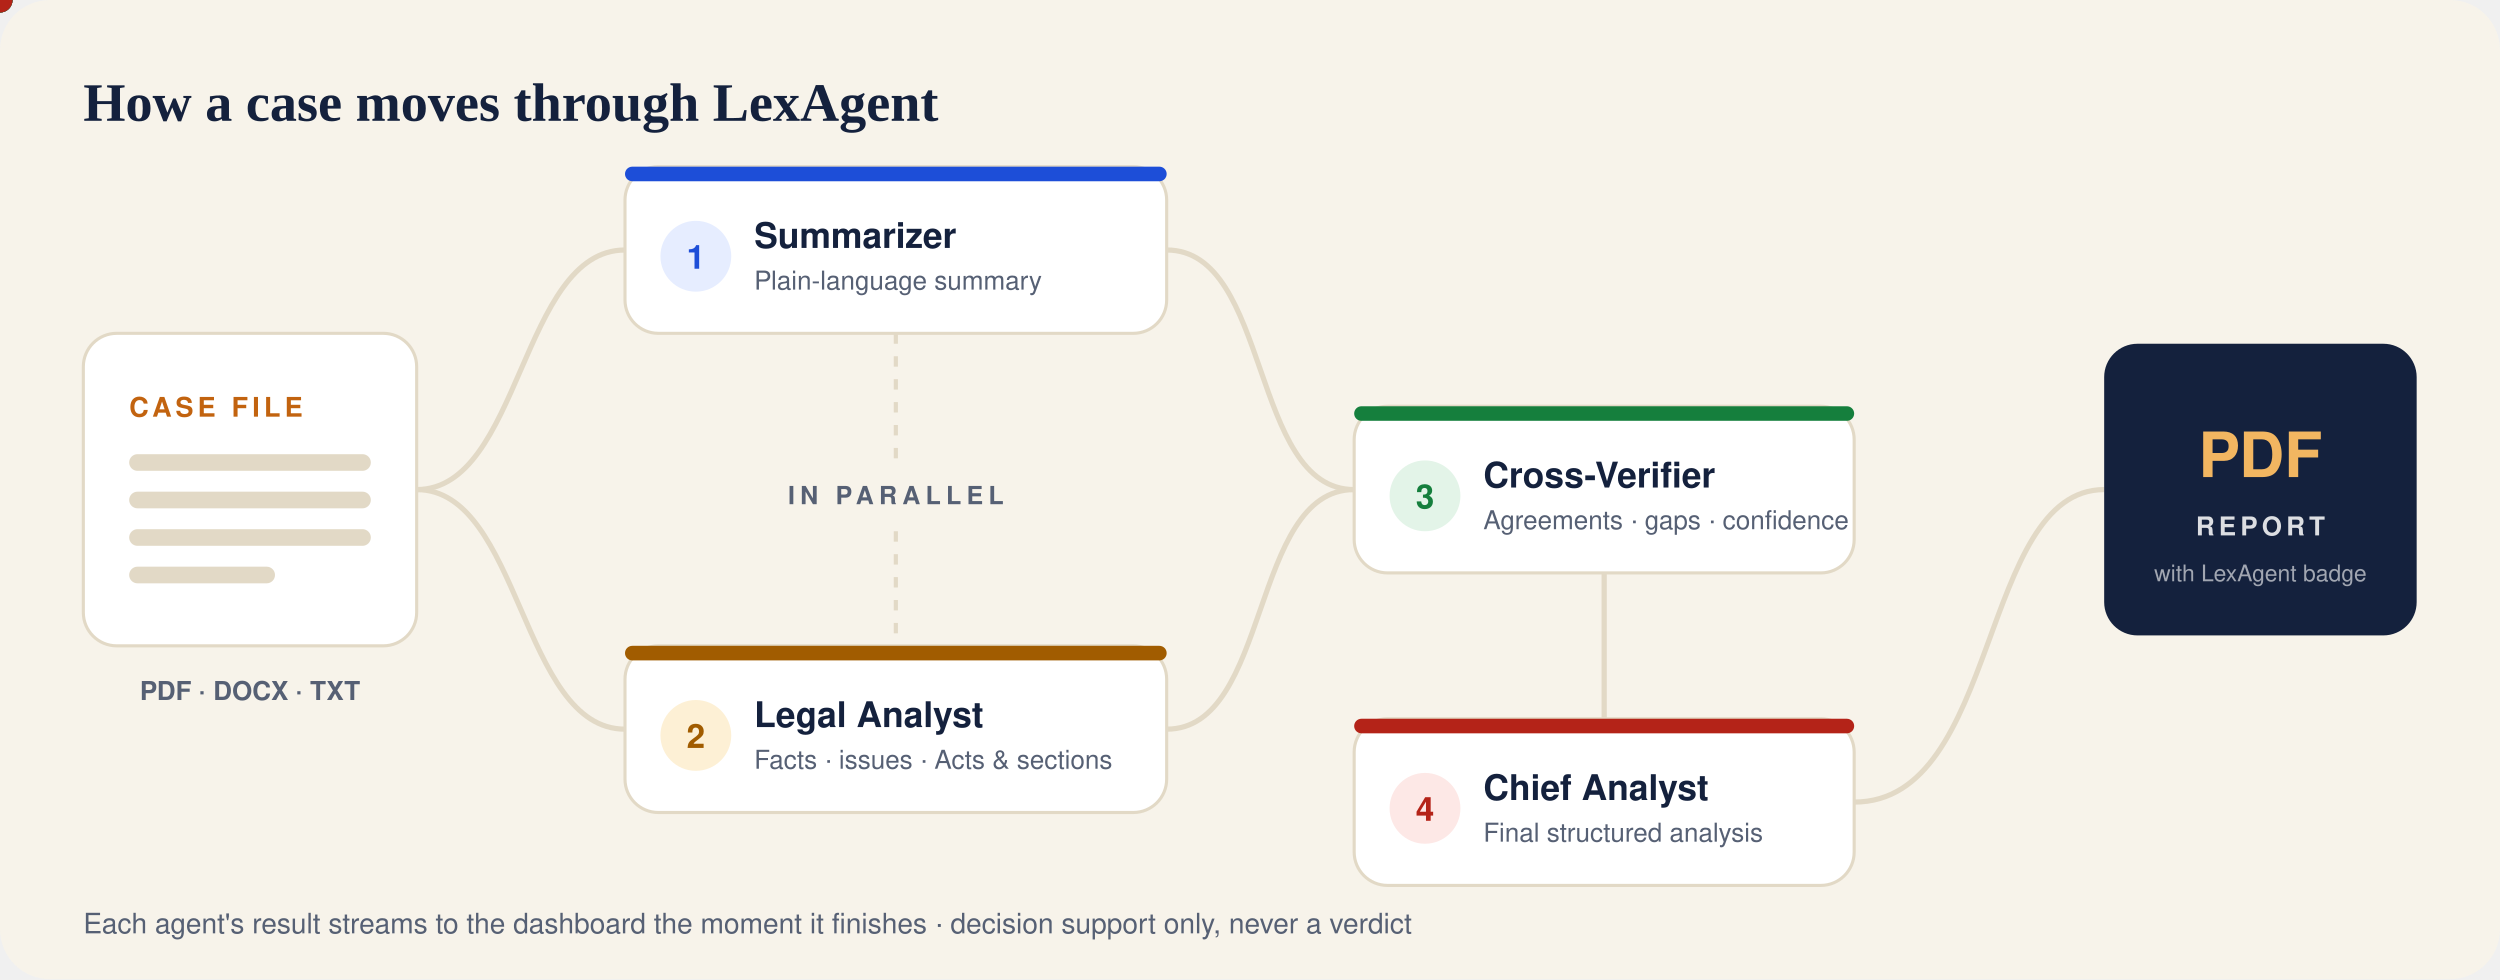
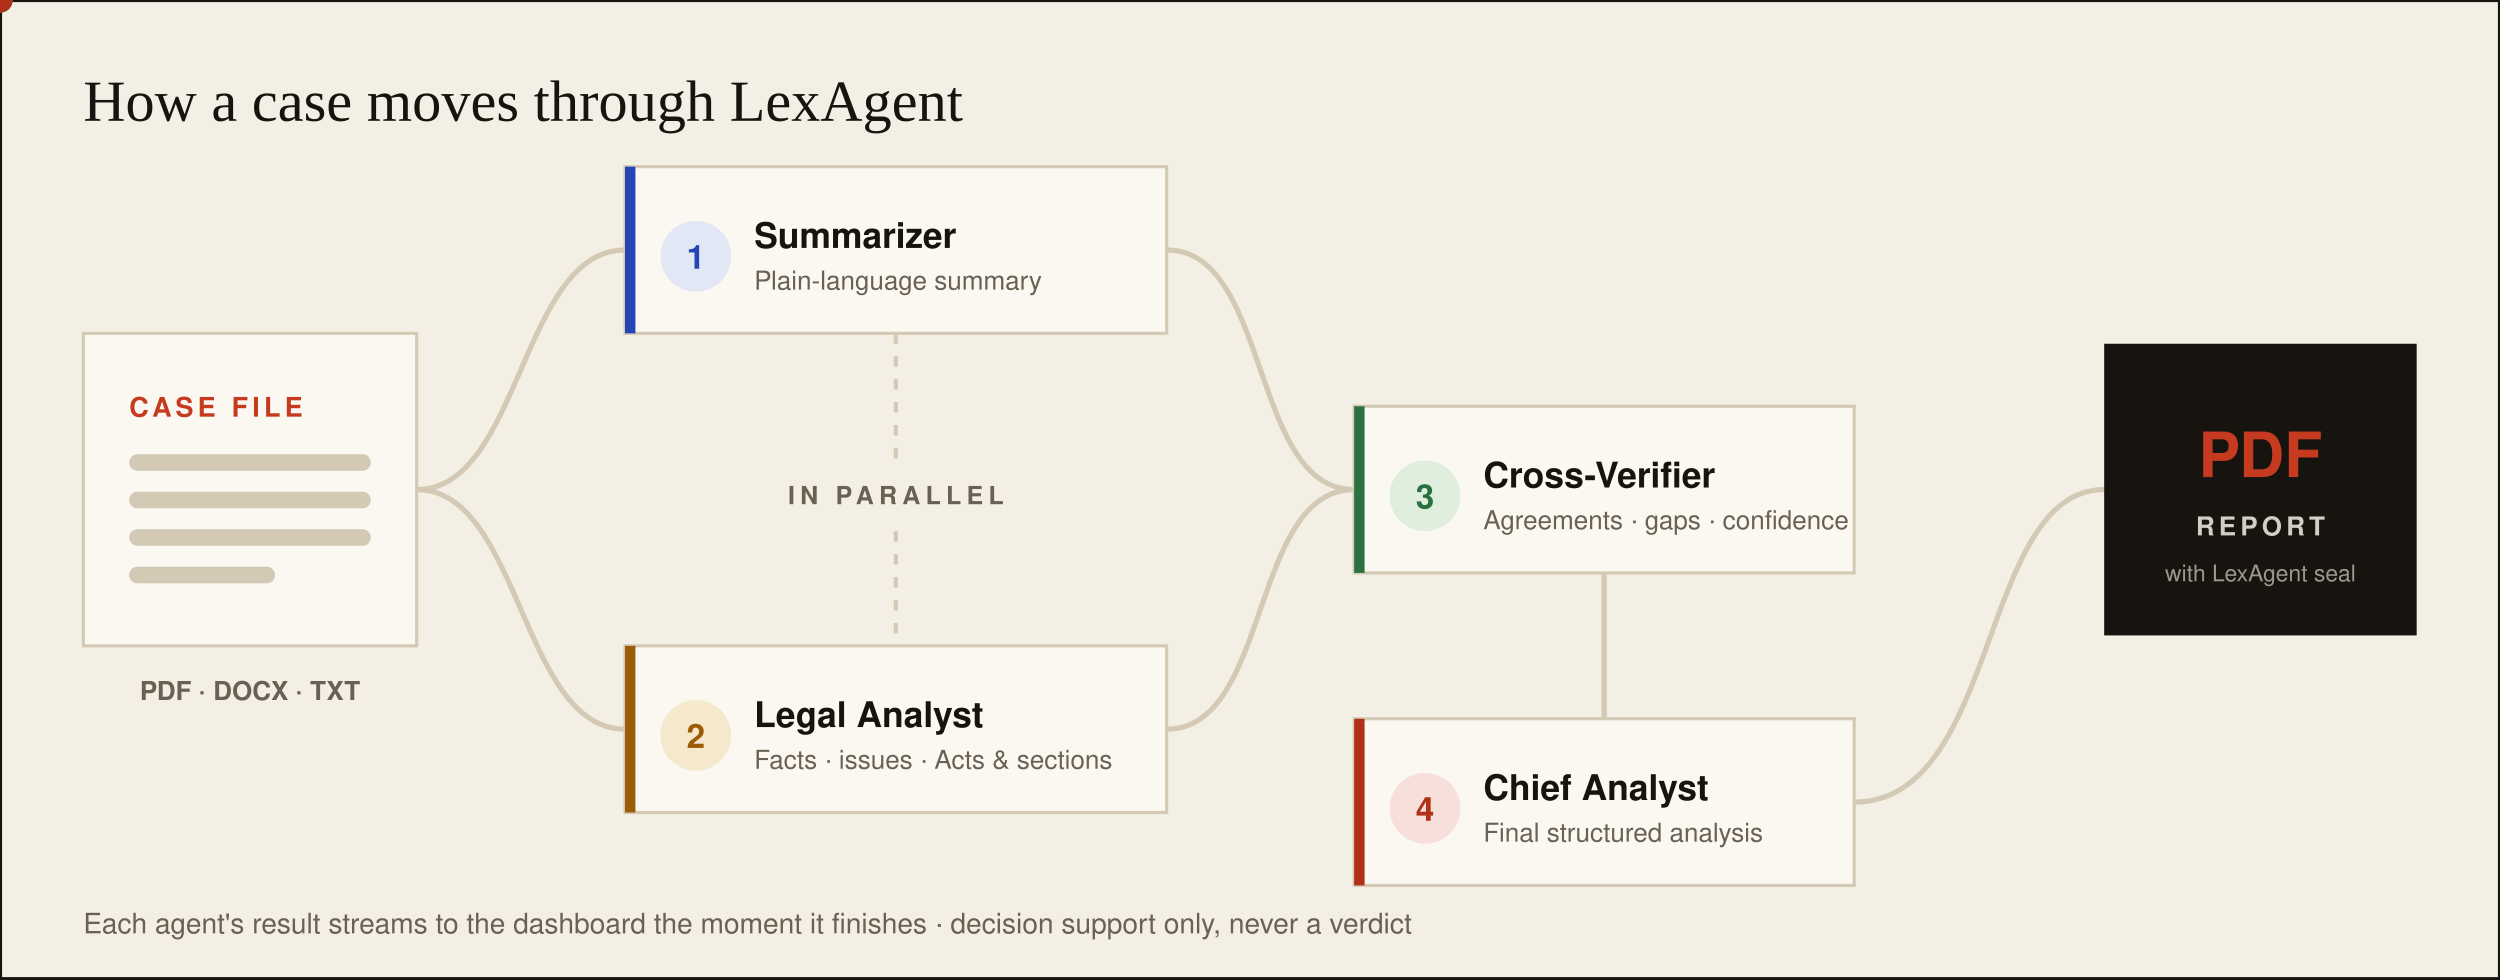
<svg xmlns="http://www.w3.org/2000/svg" width="1200" height="470" viewBox="0 0 1200 470" role="img" aria-label="LexAgent pipeline: document to two parallel agents, a cross-verifier, a chief analyst and a PDF report">
-   <rect width="1200" height="470" rx="24" fill="#f7f3ea" />
-   <path d="M200 235 C 250 235, 250 120, 300 120" fill="none" stroke="#e2d9c6" stroke-width="2.5" />
-   <circle r="6" fill="#1d4ed8">
+   <rect width="1200" height="470" fill="#f4efe4" stroke="#17140f" stroke-width="2" />
+   <path d="M200 235 C 250 235, 250 120, 300 120" fill="none" stroke="#d3c9b5" stroke-width="2.5" />
+   <circle r="6" fill="#2445b5">
    <animateMotion dur="2.2s" begin="0s" repeatCount="indefinite" path="M200 235 C 250 235, 250 120, 300 120" />
  </circle>
-   <path d="M200 235 C 250 235, 250 350, 300 350" fill="none" stroke="#e2d9c6" stroke-width="2.5" />
-   <circle r="6" fill="#a15c00">
+   <path d="M200 235 C 250 235, 250 350, 300 350" fill="none" stroke="#d3c9b5" stroke-width="2.5" />
+   <circle r="6" fill="#9c5c07">
    <animateMotion dur="2.2s" begin="0.25s" repeatCount="indefinite" path="M200 235 C 250 235, 250 350, 300 350" />
  </circle>
-   <path d="M560 120 C 610 120, 600 235, 650 235" fill="none" stroke="#e2d9c6" stroke-width="2.5" />
-   <circle r="6" fill="#1d4ed8">
+   <path d="M560 120 C 610 120, 600 235, 650 235" fill="none" stroke="#d3c9b5" stroke-width="2.5" />
+   <circle r="6" fill="#2445b5">
    <animateMotion dur="2.2s" begin="1.1s" repeatCount="indefinite" path="M560 120 C 610 120, 600 235, 650 235" />
  </circle>
-   <path d="M560 350 C 610 350, 600 235, 650 235" fill="none" stroke="#e2d9c6" stroke-width="2.5" />
-   <circle r="6" fill="#a15c00">
+   <path d="M560 350 C 610 350, 600 235, 650 235" fill="none" stroke="#d3c9b5" stroke-width="2.5" />
+   <circle r="6" fill="#9c5c07">
    <animateMotion dur="2.2s" begin="1.35s" repeatCount="indefinite" path="M560 350 C 610 350, 600 235, 650 235" />
  </circle>
  <g transform="translate(40 160)">
-     <rect width="160" height="150" rx="16" fill="#ffffff" stroke="#e2d9c6" stroke-width="1.5" />
-     <text x="22" y="40" font-family="'Segoe UI', Helvetica, Arial, sans-serif" font-size="13" font-weight="800" letter-spacing="2" fill="#c2630f">CASE FILE</text>
-     <rect x="22" y="58" width="116" height="8" rx="4" fill="#e2d9c6" />
-     <rect x="22" y="76" width="116" height="8" rx="4" fill="#e2d9c6" />
-     <rect x="22" y="94" width="116" height="8" rx="4" fill="#e2d9c6" />
-     <rect x="22" y="112" width="70" height="8" rx="4" fill="#e2d9c6" />
-     <text x="80" y="176" text-anchor="middle" font-family="'Segoe UI', Helvetica, Arial, sans-serif" font-size="12.5" font-weight="600" fill="#566074">PDF · DOCX · TXT</text>
+     <rect width="160" height="150" fill="#fbf8f1" stroke="#d3c9b5" stroke-width="1.5" />
+     <text x="22" y="40" font-family="'Segoe UI', Helvetica, Arial, sans-serif" font-size="13" font-weight="800" letter-spacing="2" fill="#c63a1f">CASE FILE</text>
+     <rect x="22" y="58" width="116" height="8" rx="4" fill="#d3c9b5" />
+     <rect x="22" y="76" width="116" height="8" rx="4" fill="#d3c9b5" />
+     <rect x="22" y="94" width="116" height="8" rx="4" fill="#d3c9b5" />
+     <rect x="22" y="112" width="70" height="8" rx="4" fill="#d3c9b5" />
+     <text x="80" y="176" text-anchor="middle" font-family="'Segoe UI', Helvetica, Arial, sans-serif" font-size="12.5" font-weight="600" fill="#6a6152">PDF · DOCX · TXT</text>
  </g>
-   <text x="430" y="242" text-anchor="middle" font-family="'Segoe UI', Helvetica, Arial, sans-serif" font-size="12" font-weight="800" letter-spacing="2.5" fill="#566074">IN PARALLEL</text>
-   <path d="M430 160 L430 220 M430 255 L430 312" stroke="#e2d9c6" stroke-width="2" stroke-dasharray="5 6" />
+   <text x="430" y="242" text-anchor="middle" font-family="'Segoe UI', Helvetica, Arial, sans-serif" font-size="12" font-weight="800" letter-spacing="2.5" fill="#6a6152">IN PARALLEL</text>
+   <path d="M430 160 L430 220 M430 255 L430 312" stroke="#d3c9b5" stroke-width="2" stroke-dasharray="5 6" />
  <g transform="translate(300 80)">
-     <rect width="260" height="80" rx="16" fill="#ffffff" stroke="#e2d9c6" stroke-width="1.5" />
-     <rect width="260" height="7" rx="3.5" fill="#1d4ed8" />
-     <circle cx="34" cy="43" r="17" fill="#e6edff" />
-     <text x="34" y="49" text-anchor="middle" font-family="'Segoe UI', Helvetica, Arial, sans-serif" font-size="16" font-weight="800" fill="#1d4ed8">1</text>
-     <text x="62" y="39" font-family="'Segoe UI', Helvetica, Arial, sans-serif" font-size="17" font-weight="700" fill="#14213d">Summarizer</text>
-     <text x="62" y="59" font-family="'Segoe UI', Helvetica, Arial, sans-serif" font-size="12.5" fill="#566074">Plain-language summary</text>
+     <rect width="260" height="80" fill="#fbf8f1" stroke="#d3c9b5" stroke-width="1.5" />
+     <rect width="5" height="80" fill="#2445b5" />
+     <circle cx="34" cy="43" r="17" fill="#e2e7f6" />
+     <text x="34" y="49" text-anchor="middle" font-family="'Segoe UI', Helvetica, Arial, sans-serif" font-size="16" font-weight="800" fill="#2445b5">1</text>
+     <text x="62" y="39" font-family="'Segoe UI', Helvetica, Arial, sans-serif" font-size="17" font-weight="700" fill="#17140f">Summarizer</text>
+     <text x="62" y="59" font-family="'Segoe UI', Helvetica, Arial, sans-serif" font-size="12.5" fill="#6a6152">Plain-language summary</text>
  </g>
  <g transform="translate(300 310)">
-     <rect width="260" height="80" rx="16" fill="#ffffff" stroke="#e2d9c6" stroke-width="1.5" />
-     <rect width="260" height="7" rx="3.5" fill="#a15c00" />
-     <circle cx="34" cy="43" r="17" fill="#fdf0d5" />
-     <text x="34" y="49" text-anchor="middle" font-family="'Segoe UI', Helvetica, Arial, sans-serif" font-size="16" font-weight="800" fill="#a15c00">2</text>
-     <text x="62" y="39" font-family="'Segoe UI', Helvetica, Arial, sans-serif" font-size="17" font-weight="700" fill="#14213d">Legal Analyst</text>
-     <text x="62" y="59" font-family="'Segoe UI', Helvetica, Arial, sans-serif" font-size="12.5" fill="#566074">Facts · issues · Acts &amp; sections</text>
+     <rect width="260" height="80" fill="#fbf8f1" stroke="#d3c9b5" stroke-width="1.5" />
+     <rect width="5" height="80" fill="#9c5c07" />
+     <circle cx="34" cy="43" r="17" fill="#f5e8cc" />
+     <text x="34" y="49" text-anchor="middle" font-family="'Segoe UI', Helvetica, Arial, sans-serif" font-size="16" font-weight="800" fill="#9c5c07">2</text>
+     <text x="62" y="39" font-family="'Segoe UI', Helvetica, Arial, sans-serif" font-size="17" font-weight="700" fill="#17140f">Legal Analyst</text>
+     <text x="62" y="59" font-family="'Segoe UI', Helvetica, Arial, sans-serif" font-size="12.5" fill="#6a6152">Facts · issues · Acts &amp; sections</text>
  </g>
  <g transform="translate(650 195)">
-     <rect width="240" height="80" rx="16" fill="#ffffff" stroke="#e2d9c6" stroke-width="1.5" />
-     <rect width="240" height="7" rx="3.5" fill="#157f3d" />
-     <circle cx="34" cy="43" r="17" fill="#e3f4e8" />
-     <text x="34" y="49" text-anchor="middle" font-family="'Segoe UI', Helvetica, Arial, sans-serif" font-size="16" font-weight="800" fill="#157f3d">3</text>
-     <text x="62" y="39" font-family="'Segoe UI', Helvetica, Arial, sans-serif" font-size="17" font-weight="700" fill="#14213d">Cross-Verifier</text>
-     <text x="62" y="59" font-family="'Segoe UI', Helvetica, Arial, sans-serif" font-size="12.5" fill="#566074">Agreements · gaps · confidence</text>
+     <rect width="240" height="80" fill="#fbf8f1" stroke="#d3c9b5" stroke-width="1.5" />
+     <rect width="5" height="80" fill="#2c7140" />
+     <circle cx="34" cy="43" r="17" fill="#dfeedd" />
+     <text x="34" y="49" text-anchor="middle" font-family="'Segoe UI', Helvetica, Arial, sans-serif" font-size="16" font-weight="800" fill="#2c7140">3</text>
+     <text x="62" y="39" font-family="'Segoe UI', Helvetica, Arial, sans-serif" font-size="17" font-weight="700" fill="#17140f">Cross-Verifier</text>
+     <text x="62" y="59" font-family="'Segoe UI', Helvetica, Arial, sans-serif" font-size="12.5" fill="#6a6152">Agreements · gaps · confidence</text>
  </g>
-   <path d="M770 275 L770 345" fill="none" stroke="#e2d9c6" stroke-width="2.5" />
-   <circle r="6" fill="#157f3d">
+   <path d="M770 275 L770 345" fill="none" stroke="#d3c9b5" stroke-width="2.5" />
+   <circle r="6" fill="#2c7140">
    <animateMotion dur="1.6s" begin="2.4s" repeatCount="indefinite" path="M770 275 L770 345" />
  </circle>
  <g transform="translate(650 345)">
-     <rect width="240" height="80" rx="16" fill="#ffffff" stroke="#e2d9c6" stroke-width="1.5" />
-     <rect width="240" height="7" rx="3.5" fill="#b42318" />
-     <circle cx="34" cy="43" r="17" fill="#fde8e6" />
-     <text x="34" y="49" text-anchor="middle" font-family="'Segoe UI', Helvetica, Arial, sans-serif" font-size="16" font-weight="800" fill="#b42318">4</text>
-     <text x="62" y="39" font-family="'Segoe UI', Helvetica, Arial, sans-serif" font-size="17" font-weight="700" fill="#14213d">Chief Analyst</text>
-     <text x="62" y="59" font-family="'Segoe UI', Helvetica, Arial, sans-serif" font-size="12.5" fill="#566074">Final structured analysis</text>
+     <rect width="240" height="80" fill="#fbf8f1" stroke="#d3c9b5" stroke-width="1.5" />
+     <rect width="5" height="80" fill="#b0301a" />
+     <circle cx="34" cy="43" r="17" fill="#f6e0d9" />
+     <text x="34" y="49" text-anchor="middle" font-family="'Segoe UI', Helvetica, Arial, sans-serif" font-size="16" font-weight="800" fill="#b0301a">4</text>
+     <text x="62" y="39" font-family="'Segoe UI', Helvetica, Arial, sans-serif" font-size="17" font-weight="700" fill="#17140f">Chief Analyst</text>
+     <text x="62" y="59" font-family="'Segoe UI', Helvetica, Arial, sans-serif" font-size="12.5" fill="#6a6152">Final structured analysis</text>
  </g>
-   <path d="M890 385 C 960 385, 950 235, 1010 235" fill="none" stroke="#e2d9c6" stroke-width="2.5" />
-   <circle r="6" fill="#b42318">
+   <path d="M890 385 C 960 385, 950 235, 1010 235" fill="none" stroke="#d3c9b5" stroke-width="2.5" />
+   <circle r="6" fill="#b0301a">
    <animateMotion dur="1.8s" begin="3s" repeatCount="indefinite" path="M890 385 C 960 385, 950 235, 1010 235" />
  </circle>
  <g transform="translate(1010 165)">
-     <rect width="150" height="140" rx="16" fill="#14213d" />
-     <text x="75" y="64" text-anchor="middle" font-family="'Segoe UI', Helvetica, Arial, sans-serif" font-size="30" font-weight="800" fill="#f2b661">PDF</text>
-     <text x="75" y="92" text-anchor="middle" font-family="'Segoe UI', Helvetica, Arial, sans-serif" font-size="12.5" font-weight="700" letter-spacing="2" fill="#ffffff" opacity="0.85">REPORT</text>
-     <text x="75" y="114" text-anchor="middle" font-family="'Segoe UI', Helvetica, Arial, sans-serif" font-size="11" fill="#ffffff" opacity="0.6">with LexAgent badge</text>
+     <rect width="150" height="140" fill="#17140f" />
+     <text x="75" y="64" text-anchor="middle" font-family="'Segoe UI', Helvetica, Arial, sans-serif" font-size="30" font-weight="800" fill="#c63a1f">PDF</text>
+     <text x="75" y="92" text-anchor="middle" font-family="'Segoe UI', Helvetica, Arial, sans-serif" font-size="12.5" font-weight="700" letter-spacing="2" fill="#f4efe4" opacity="0.85">REPORT</text>
+     <text x="75" y="114" text-anchor="middle" font-family="'Segoe UI', Helvetica, Arial, sans-serif" font-size="11" fill="#f4efe4" opacity="0.6">with LexAgent seal</text>
  </g>
-   <text x="40" y="58" font-family="Georgia, 'Times New Roman', serif" font-size="26" font-weight="700" fill="#14213d">How a case moves through LexAgent</text>
-   <text x="40" y="448" font-family="'Segoe UI', Helvetica, Arial, sans-serif" font-size="13.5" fill="#566074">Each agent's result streams to the dashboard the moment it finishes · decision support only, never a verdict</text>
+   <text x="40" y="58" font-family="Georgia, 'Times New Roman', serif" font-size="28" fill="#17140f">How a case moves through LexAgent</text>
+   <text x="40" y="448" font-family="'Segoe UI', Helvetica, Arial, sans-serif" font-size="13.5" fill="#6a6152">Each agent's result streams to the dashboard the moment it finishes · decision support only, never a verdict</text>
</svg>
